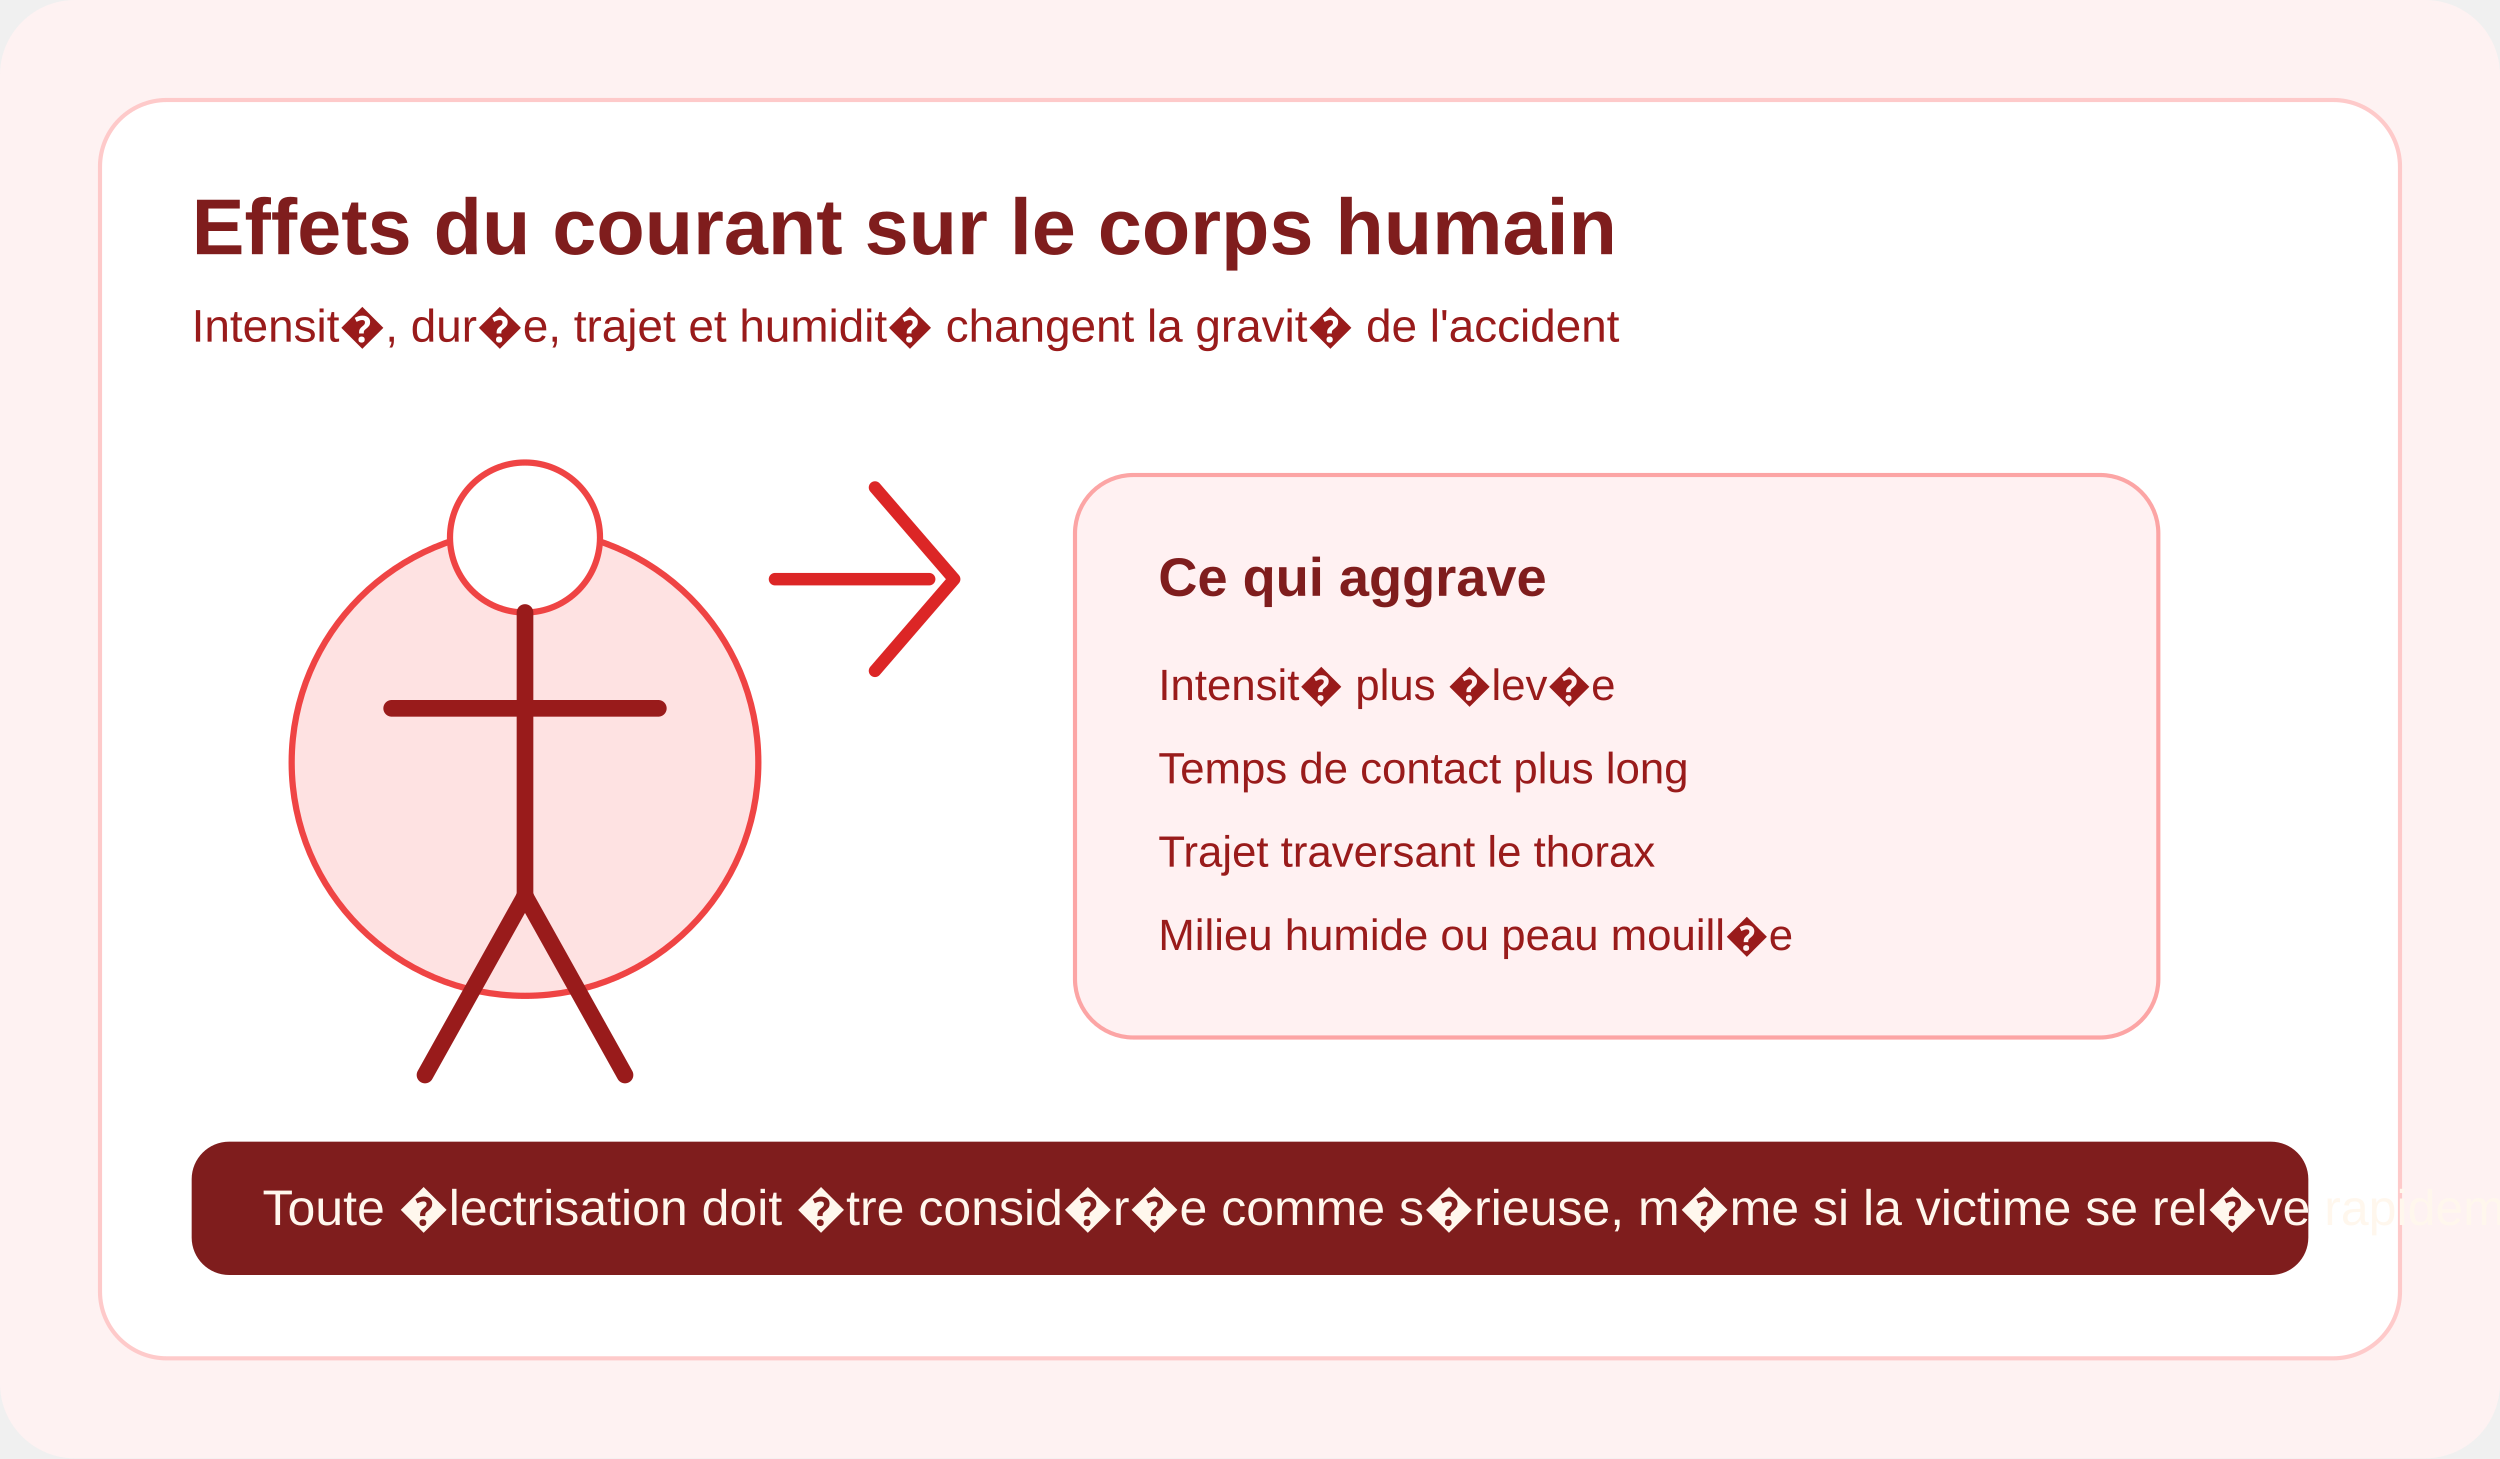
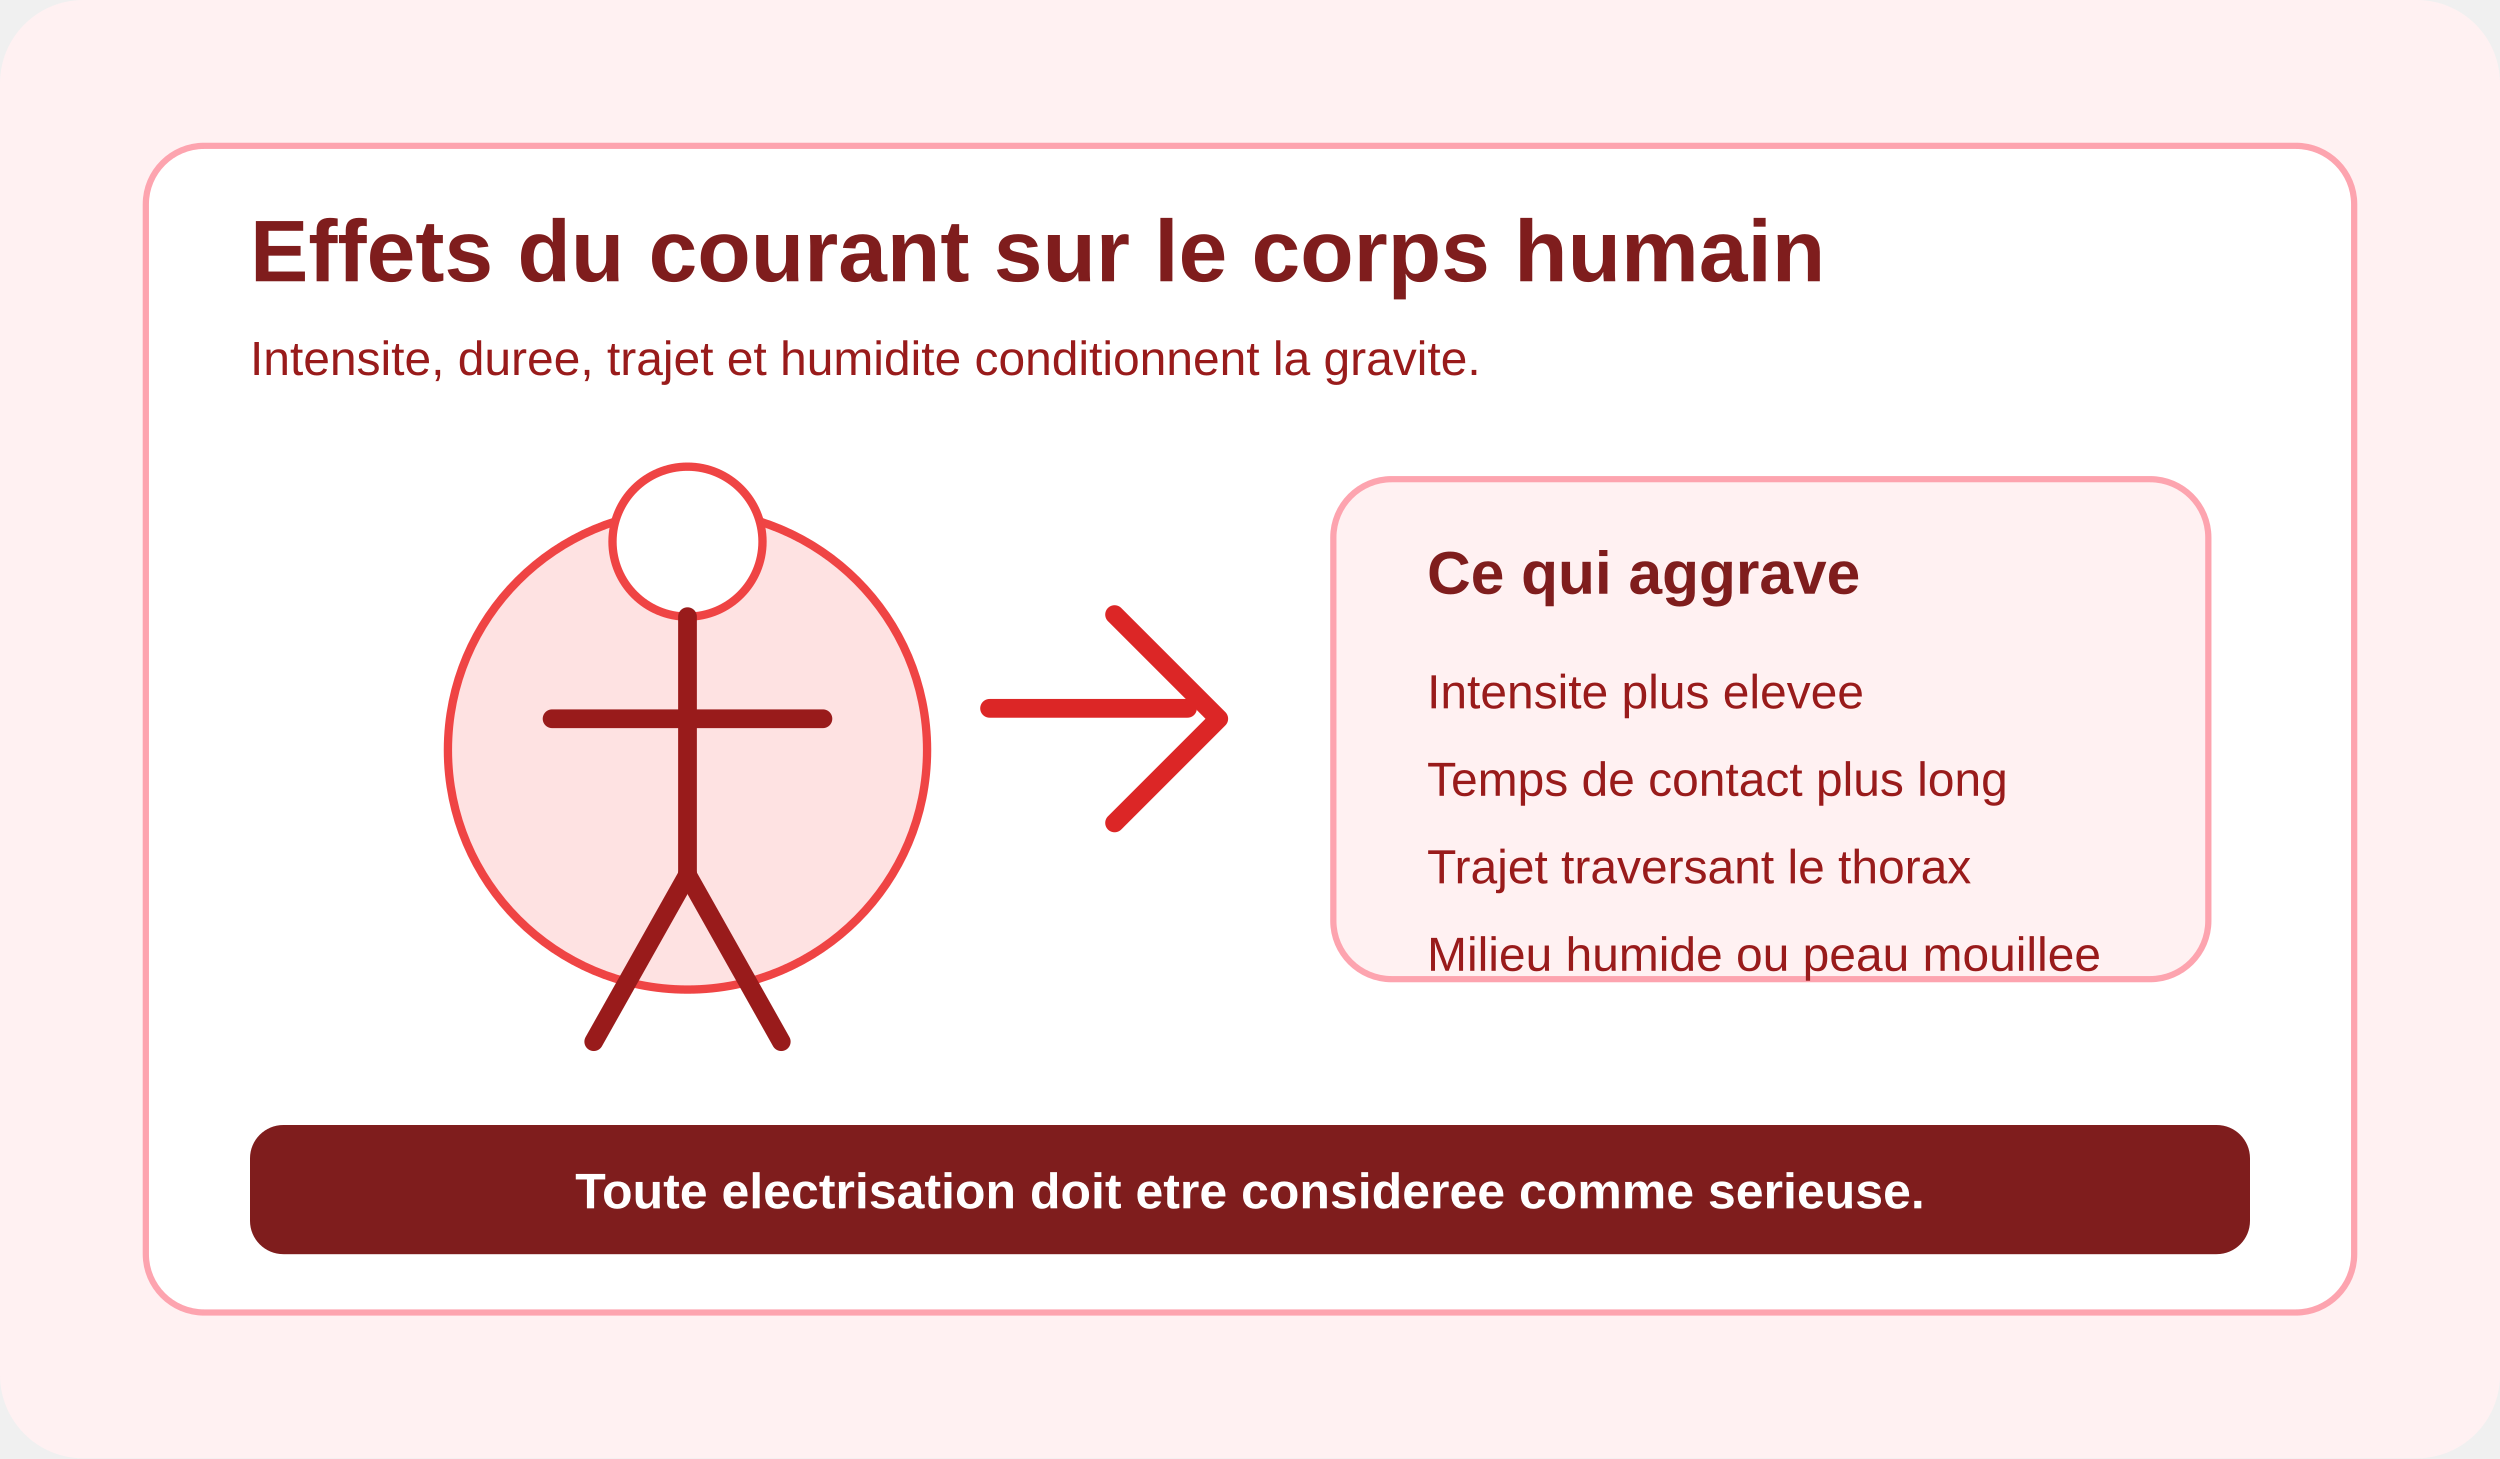
<svg xmlns="http://www.w3.org/2000/svg" width="1200" height="700" viewBox="0 0 1200 700" fill="none">
-   <rect width="1200" height="700" rx="36" fill="#FEF2F2" />
-   <rect x="48" y="48" width="1104" height="604" rx="32" fill="white" stroke="#FECACA" stroke-width="2" />
-   <text x="92" y="122" fill="#7F1D1D" font-family="Arial, sans-serif" font-size="38" font-weight="700">Effets du courant sur le corps humain</text>
-   <text x="92" y="164" fill="#991B1B" font-family="Arial, sans-serif" font-size="22">Intensit�, dur�e, trajet et humidit� changent la gravit� de l'accident</text>
-   <circle cx="252" cy="366" r="112" fill="#FEE2E2" stroke="#EF4444" stroke-width="3" />
-   <circle cx="252" cy="258" r="36" fill="white" stroke="#EF4444" stroke-width="3" />
-   <path d="M252 294V430" stroke="#991B1B" stroke-width="8" stroke-linecap="round" />
-   <path d="M188 340H316" stroke="#991B1B" stroke-width="8" stroke-linecap="round" />
-   <path d="M252 430L204 516" stroke="#991B1B" stroke-width="8" stroke-linecap="round" />
-   <path d="M252 430L300 516" stroke="#991B1B" stroke-width="8" stroke-linecap="round" />
-   <path d="M372 278L446 278" stroke="#DC2626" stroke-width="6" stroke-linecap="round" />
-   <path d="M420 234L458 278L420 322" stroke="#DC2626" stroke-width="6" fill="none" stroke-linecap="round" stroke-linejoin="round" />
-   <rect x="516" y="228" width="520" height="270" rx="28" fill="#FFF1F2" stroke="#FCA5A5" stroke-width="2" />
-   <text x="556" y="286" fill="#7F1D1D" font-family="Arial, sans-serif" font-size="26" font-weight="700">Ce qui aggrave</text>
-   <text x="556" y="336" fill="#991B1B" font-family="Arial, sans-serif" font-size="21">Intensit� plus �lev�e</text>
-   <text x="556" y="376" fill="#991B1B" font-family="Arial, sans-serif" font-size="21">Temps de contact plus long</text>
-   <text x="556" y="416" fill="#991B1B" font-family="Arial, sans-serif" font-size="21">Trajet traversant le thorax</text>
-   <text x="556" y="456" fill="#991B1B" font-family="Arial, sans-serif" font-size="21">Milieu humide ou peau mouill�e</text>
-   <rect x="92" y="548" width="1016" height="64" rx="18" fill="#7F1D1D" />
-   <text x="126" y="588" fill="#FFF7ED" font-family="Arial, sans-serif" font-size="24">Toute �lectrisation doit �tre consid�r�e comme s�rieuse, m�me si la victime se rel�ve rapidement.</text>
+   <rect width="1200" height="700" rx="40" fill="#FFF1F2" />
+   <rect x="70" y="70" width="1060" height="560" rx="28" fill="white" stroke="#FDA4AF" stroke-width="3" />
+   <text x="120" y="135" font-family="Arial, sans-serif" font-size="42" font-weight="700" fill="#7F1D1D">
+     Effets du courant sur le corps humain
+   </text>
+   <text x="120" y="180" font-family="Arial, sans-serif" font-size="23" fill="#991B1B">
+     Intensite, duree, trajet et humidite conditionnent la gravite.
+   </text>
+   <circle cx="330" cy="360" r="115" fill="#FEE2E2" stroke="#EF4444" stroke-width="4" />
+   <circle cx="330" cy="260" r="36" fill="white" stroke="#EF4444" stroke-width="4" />
+   <line x1="330" y1="296" x2="330" y2="420" stroke="#991B1B" stroke-width="9" stroke-linecap="round" />
+   <line x1="265" y1="345" x2="395" y2="345" stroke="#991B1B" stroke-width="9" stroke-linecap="round" />
+   <line x1="330" y1="420" x2="285" y2="500" stroke="#991B1B" stroke-width="9" stroke-linecap="round" />
+   <line x1="330" y1="420" x2="375" y2="500" stroke="#991B1B" stroke-width="9" stroke-linecap="round" />
+   <path d="M475 340 H570" stroke="#DC2626" stroke-width="9" stroke-linecap="round" />
+   <path d="M535 295 L585 345 L535 395" stroke="#DC2626" stroke-width="9" stroke-linecap="round" stroke-linejoin="round" />
+   <rect x="640" y="230" width="420" height="240" rx="28" fill="#FFF1F2" stroke="#FDA4AF" stroke-width="3" />
+   <text x="685" y="285" font-family="Arial, sans-serif" font-size="29" font-weight="700" fill="#7F1D1D">
+     Ce qui aggrave
+   </text>
+   <text x="685" y="340" font-family="Arial, sans-serif" font-size="23" fill="#991B1B">
+     Intensite plus elevee
+   </text>
+   <text x="685" y="382" font-family="Arial, sans-serif" font-size="23" fill="#991B1B">
+     Temps de contact plus long
+   </text>
+   <text x="685" y="424" font-family="Arial, sans-serif" font-size="23" fill="#991B1B">
+     Trajet traversant le thorax
+   </text>
+   <text x="685" y="466" font-family="Arial, sans-serif" font-size="23" fill="#991B1B">
+     Milieu humide ou peau mouillee
+   </text>
+   <rect x="120" y="540" width="960" height="62" rx="16" fill="#7F1D1D" />
+   <text x="600" y="580" text-anchor="middle" font-family="Arial, sans-serif" font-size="24" font-weight="700" fill="white">
+     Toute electrisation doit etre consideree comme serieuse.
+   </text>
</svg>
